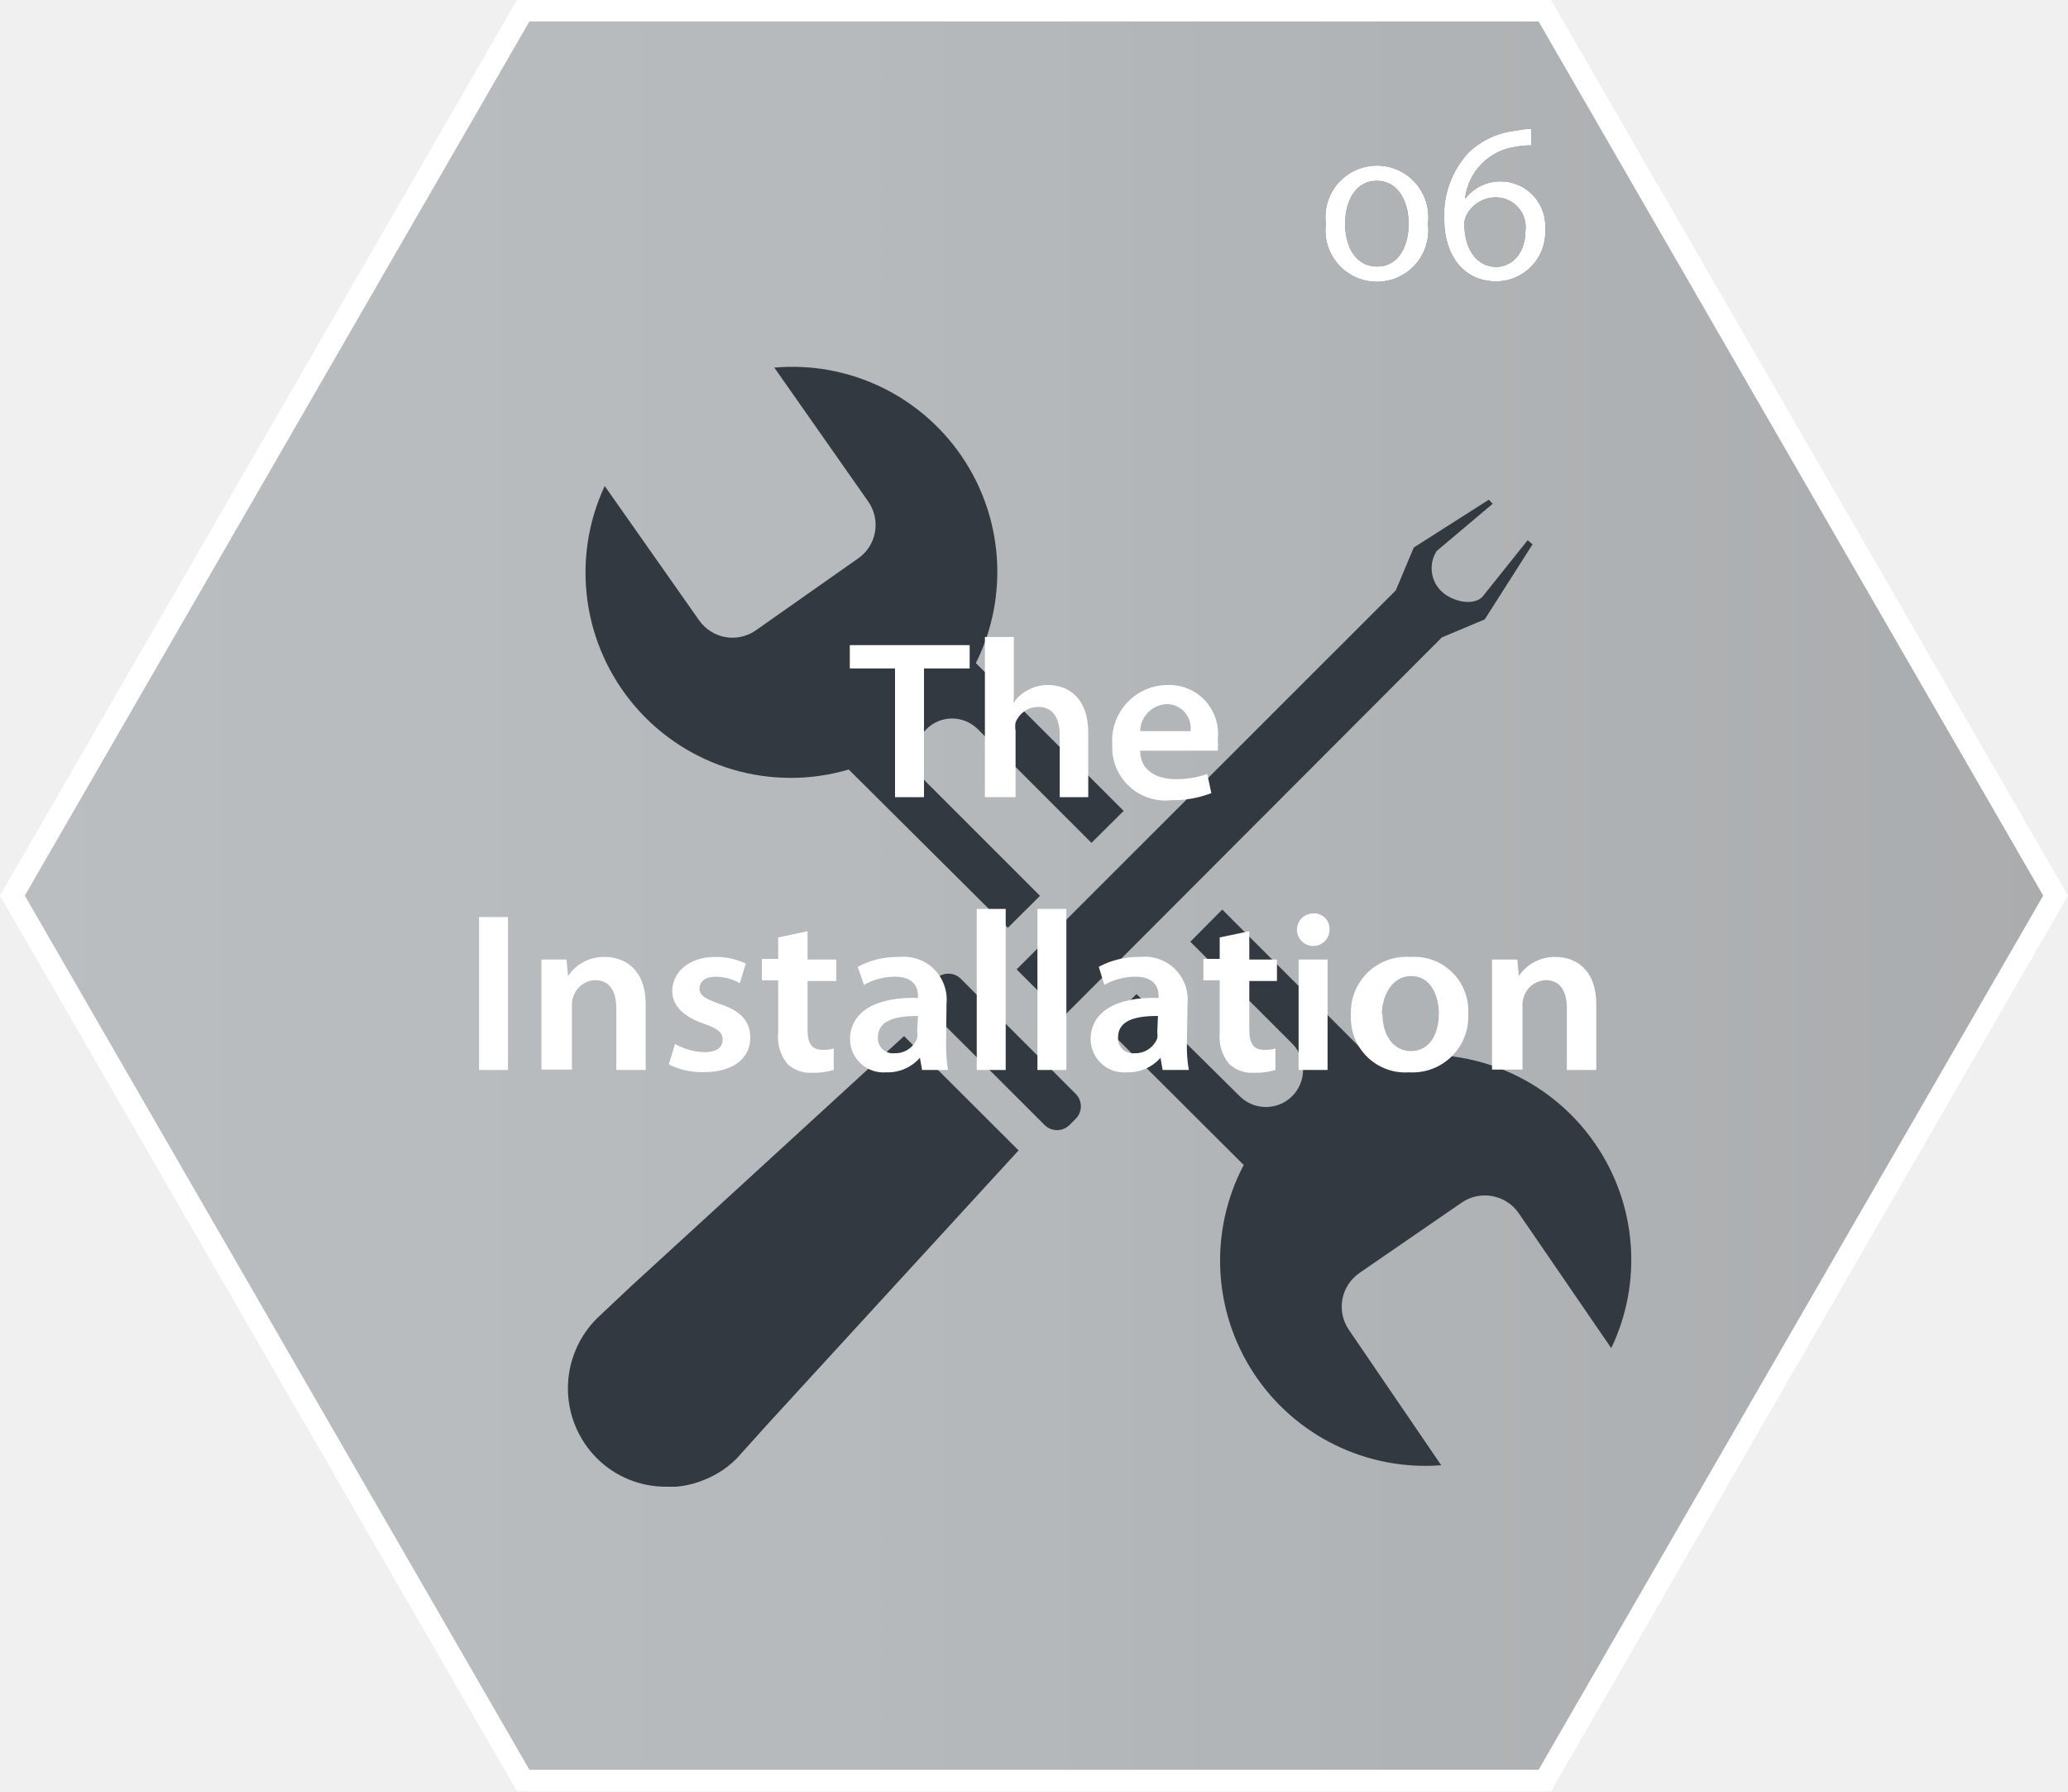
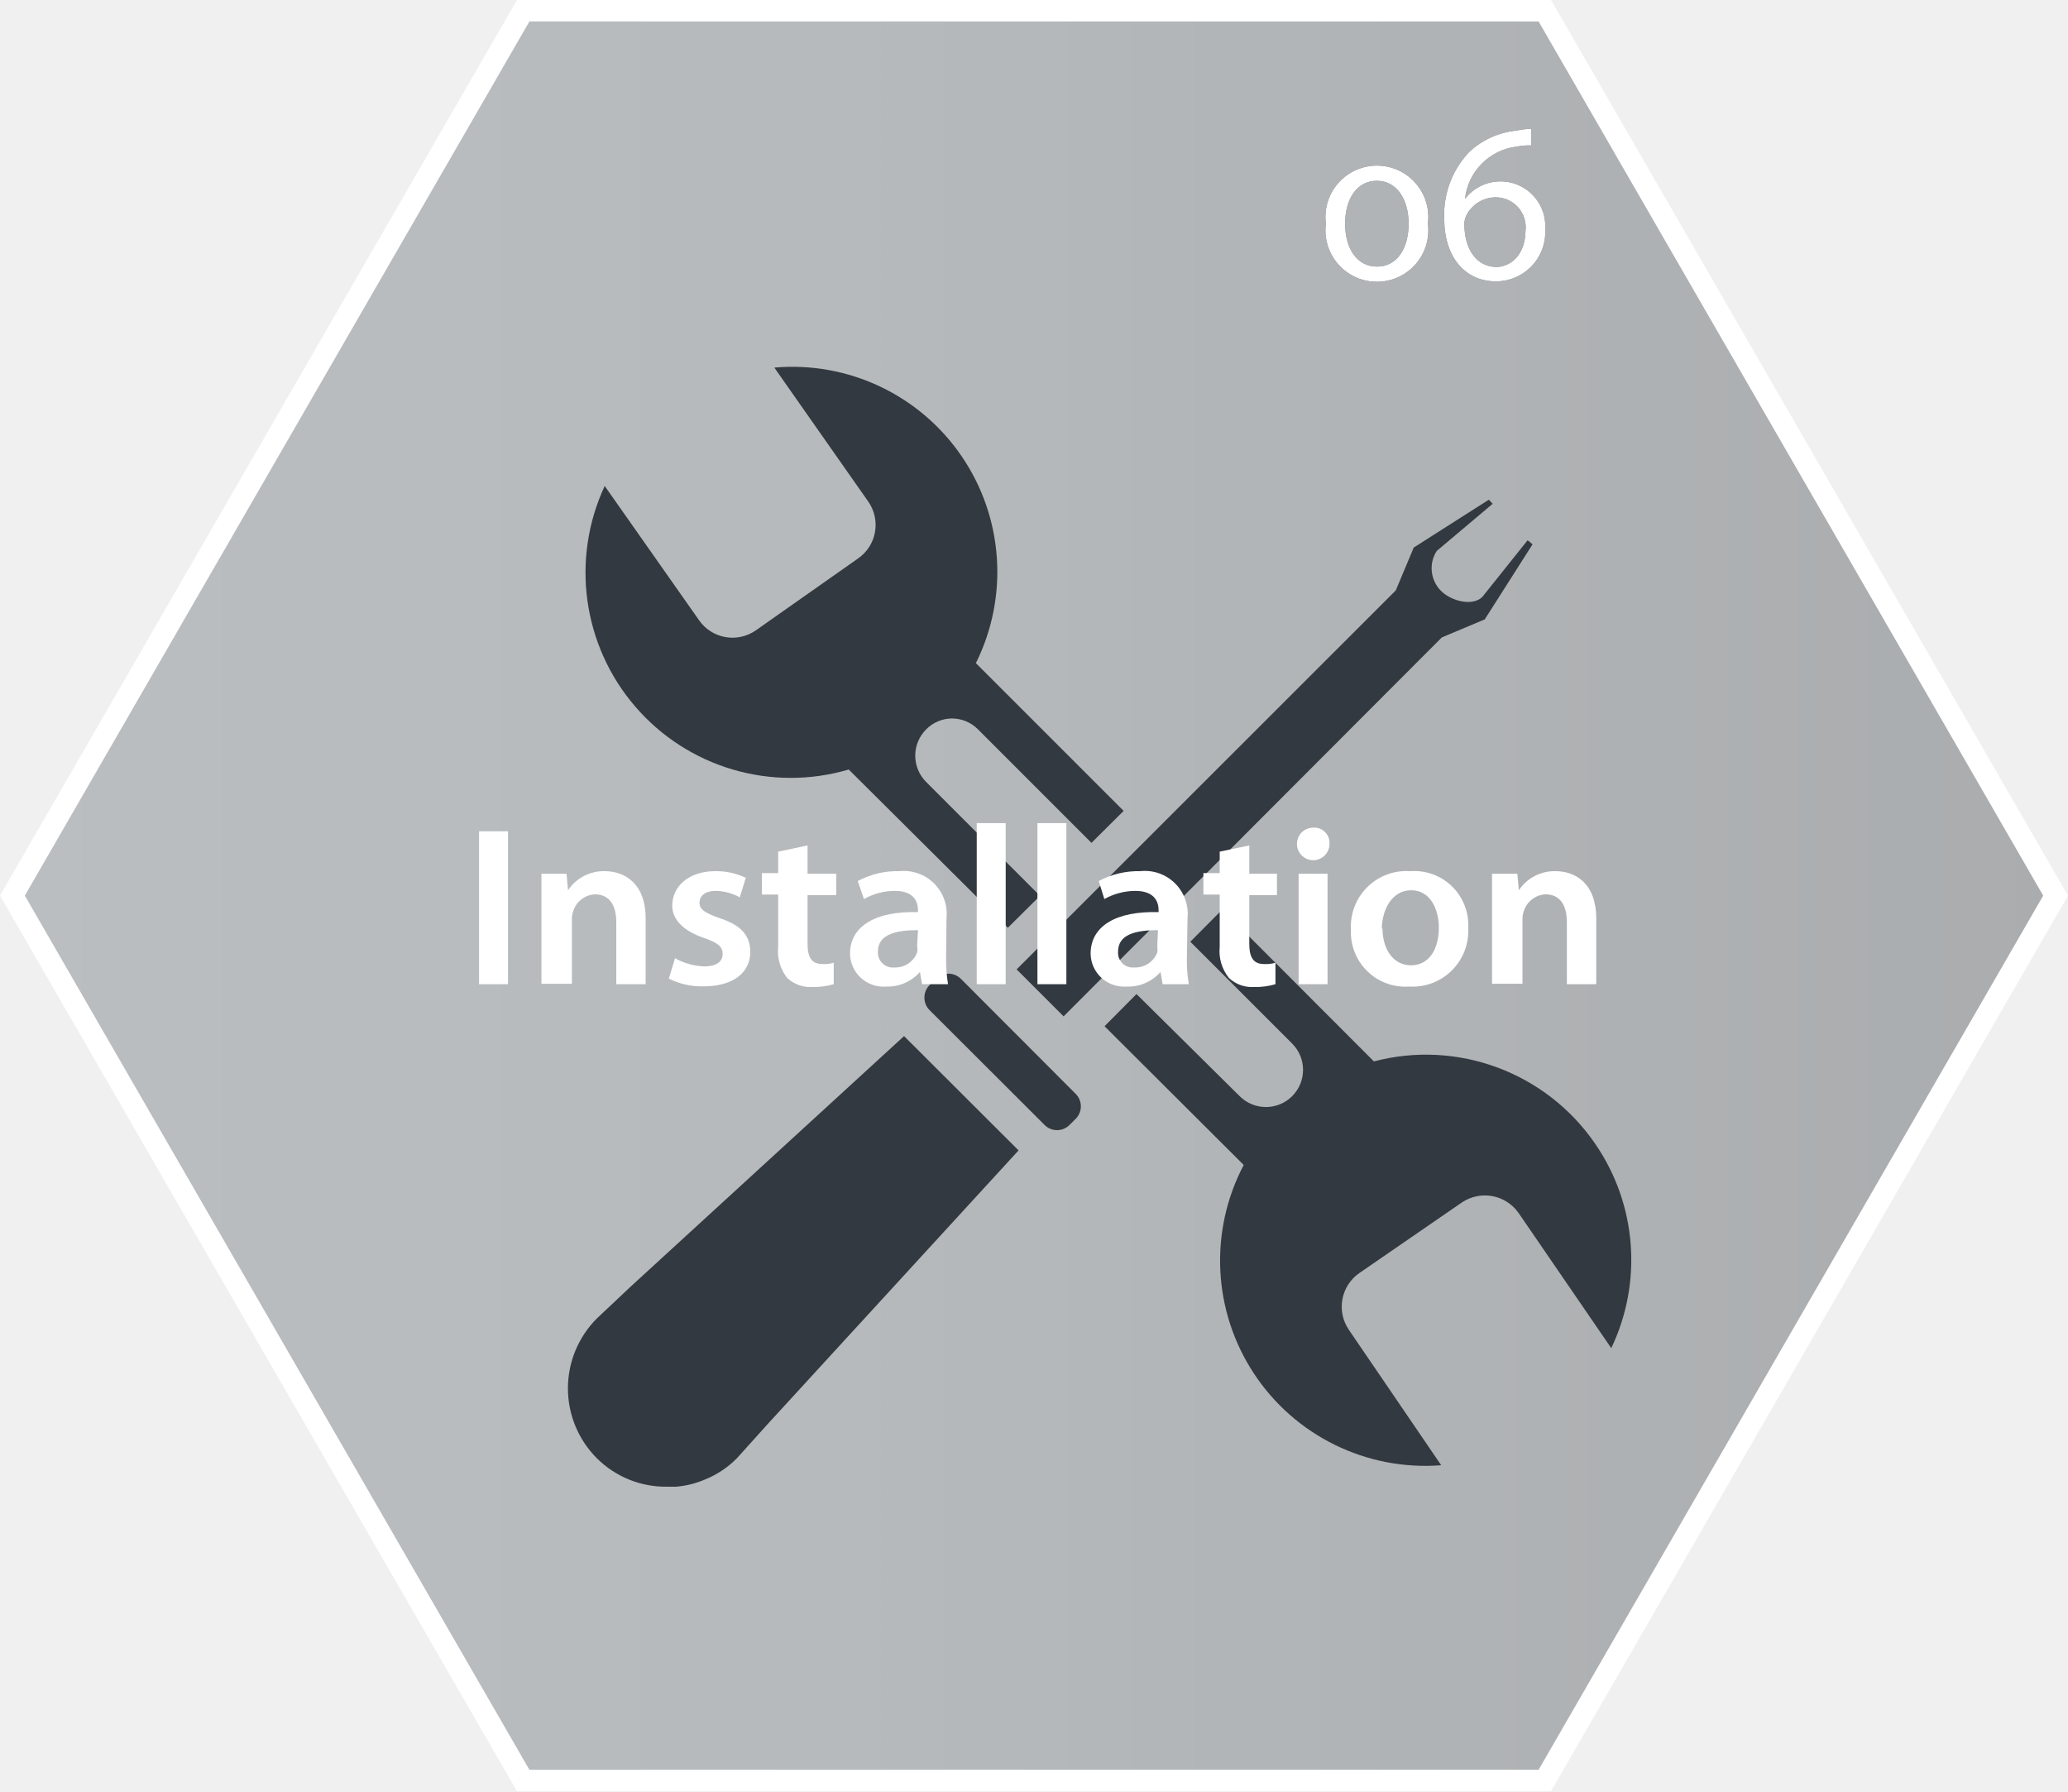
<svg xmlns="http://www.w3.org/2000/svg" viewBox="0 0 96.44 83.52">
  <defs>
    <style>.cls-1,.cls-3{stroke:#fff;stroke-miterlimit:10;}.cls-1{fill:url(#linear-gradient);}.cls-2{fill:#393e46;}.cls-3{fill:#222a31;opacity:0.3;}.cls-4{fill:#fff;}</style>
    <linearGradient id="linear-gradient" x1="0.58" y1="41.76" x2="95.86" y2="41.76" gradientUnits="userSpaceOnUse">
      <stop offset="0" stop-color="#fbfcfc" />
      <stop offset="0.41" stop-color="#f5f6f6" />
      <stop offset="0.96" stop-color="#e5e4e4" />
      <stop offset="1" stop-color="#e4e3e3" />
    </linearGradient>
  </defs>
  <g id="Layer_2" data-name="Layer 2">
    <g id="_05_buttons" data-name="05 buttons">
      <polygon class="cls-1" points="24.4 83.02 0.58 41.76 24.4 0.5 72.04 0.5 95.86 41.76 72.04 83.02 24.4 83.02" />
      <path class="cls-2" d="M61.83,10.43a2.4,2.4,0,1,1,4.76,0,2.4,2.4,0,1,1-4.76,0Zm3.86,0c0-1.13-.55-2-1.48-2s-1.48.84-1.48,2,.55,2,1.49,2S65.69,11.57,65.69,10.43Z" />
      <path class="cls-2" d="M71.41,6.78a3,3,0,0,0-.7.06,2.75,2.75,0,0,0-2.39,2.43h0a2.09,2.09,0,0,1,3.74,1.42,2.3,2.3,0,0,1-2.29,2.43c-1.46,0-2.42-1.14-2.42-2.93a4.26,4.26,0,0,1,1.16-3.1,3.77,3.77,0,0,1,2.2-1A4.8,4.8,0,0,1,71.41,6Zm-.27,4a1.4,1.4,0,0,0-1.41-1.58,1.55,1.55,0,0,0-1.35.85.91.91,0,0,0-.09.4c0,1.13.54,2,1.52,2C70.6,12.4,71.14,11.73,71.14,10.75Z" />
      <path class="cls-2" d="M74.39,53.33a9.57,9.57,0,0,0-10.32-3.84L57,42.41l-1.49,1.5,4.75,4.75a1.73,1.73,0,1,1-2.45,2.45L53,46.35l-1.49,1.5L58,54.32a9.57,9.57,0,0,0,9.21,14L62.9,62a1.91,1.91,0,0,1,.49-2.64l4.78-3.29a1.92,1.92,0,0,1,2.65.49l4.32,6.3A9.54,9.54,0,0,0,74.39,53.33Zm-30-19.83A1.71,1.71,0,0,1,45.6,34l5.3,5.3,1.5-1.49-6.89-6.89a9.56,9.56,0,0,0-9.4-13.78L40.5,23.4A1.9,1.9,0,0,1,40,26.05l-4.75,3.34a1.9,1.9,0,0,1-2.65-.47l-4.4-6.26A9.57,9.57,0,0,0,39.58,35.88L47,43.26l1.5-1.49-5.31-5.31a1.73,1.73,0,0,1,0-2.45A1.7,1.7,0,0,1,44.37,33.5Z" />
      <path class="cls-2" d="M49.88,52.45a.82.82,0,0,1-1.17,0L43.35,47.1a.83.83,0,0,1,0-1.17l.29-.29a.83.83,0,0,1,1.17,0L50.16,51a.82.82,0,0,1,0,1.17Z" />
      <path class="cls-2" d="M47.5,53.64,35.8,66.4,34.36,68a4.44,4.44,0,0,1-1.52,1,4.34,4.34,0,0,1-1.3.32l-.44,0A4.54,4.54,0,0,1,27.84,68a4.61,4.61,0,0,1,0-6.53L29.4,60,42.16,48.31Z" />
      <path class="cls-2" d="M71.47,25.38l-2.23,3.5-2,.84L49.6,47.39,47.41,45.2,65.09,27.53l.84-2,3.5-2.23.18.19L67,25.69a1.49,1.49,0,0,0,.21,1.87c.46.46,1.46.73,1.92.27l2.11-2.64Z" />
    </g>
    <g id="_05_moused_over_buttons" data-name="05 moused over buttons">
      <polygon class="cls-3" points="24.4 83.02 0.58 41.76 24.4 0.5 72.04 0.5 95.86 41.76 72.04 83.02 24.4 83.02" />
      <path class="cls-4" d="M61.83,10.43a2.4,2.4,0,1,1,4.76,0,2.4,2.4,0,1,1-4.76,0Zm3.86,0c0-1.13-.55-2-1.48-2s-1.48.84-1.48,2,.55,2,1.49,2S65.69,11.57,65.69,10.43Z" />
      <path class="cls-4" d="M71.41,6.78a3,3,0,0,0-.7.06,2.75,2.75,0,0,0-2.39,2.43h0a2.09,2.09,0,0,1,3.74,1.42,2.3,2.3,0,0,1-2.29,2.43c-1.46,0-2.42-1.14-2.42-2.93a4.26,4.26,0,0,1,1.16-3.1,3.77,3.77,0,0,1,2.2-1A4.8,4.8,0,0,1,71.41,6Zm-.27,4a1.4,1.4,0,0,0-1.41-1.58,1.55,1.55,0,0,0-1.35.85.91.91,0,0,0-.09.4c0,1.13.54,2,1.52,2C70.6,12.4,71.14,11.73,71.14,10.75Z" />
-       <path class="cls-4" d="M41.74,31.17H39.63V30.08h5.59v1.09H43.09v6H41.74Z" />
-       <path class="cls-4" d="M45.93,29.7h1.35v3.05h0a1.73,1.73,0,0,1,.67-.58,1.91,1.91,0,0,1,.93-.23c.92,0,1.87.58,1.87,2.23v3H49.42v-2.9c0-.74-.29-1.31-1-1.31a1.14,1.14,0,0,0-1.06.73,1.19,1.19,0,0,0,0,.39v3.09H45.93Z" />
-       <path class="cls-4" d="M53.17,35c0,.93.78,1.33,1.64,1.33a4.42,4.42,0,0,0,1.49-.24l.19.89a4.92,4.92,0,0,1-1.86.33,2.48,2.48,0,0,1-2.76-2.6,2.59,2.59,0,0,1,2.61-2.77,2.27,2.27,0,0,1,2.31,2.51,3.45,3.45,0,0,1,0,.55Zm2.35-.91a1.12,1.12,0,0,0-1.11-1.26,1.29,1.29,0,0,0-1.24,1.26Z" />
-       <path class="cls-4" d="M23.69,42.76v7.13H22.34V42.76Z" />
-       <path class="cls-4" d="M25.25,46.27c0-.59,0-1.09,0-1.53h1.17l.07.77h0a2,2,0,0,1,1.71-.89c.94,0,1.91.58,1.91,2.21v3.06H28.74V47c0-.74-.28-1.3-1-1.3a1.12,1.12,0,0,0-1,.76,1.07,1.07,0,0,0-.07.41v3H25.25Z" />
-       <path class="cls-4" d="M31.48,48.68a3,3,0,0,0,1.36.38c.6,0,.86-.24.86-.58s-.22-.52-.88-.75c-1-.34-1.47-.89-1.47-1.5,0-.91.78-1.61,2-1.61a3.19,3.19,0,0,1,1.43.31l-.28.91a2.39,2.39,0,0,0-1.13-.3c-.48,0-.75.23-.75.55s.26.48.94.72c1,.33,1.42.8,1.43,1.57,0,.94-.76,1.61-2.18,1.61a3.41,3.41,0,0,1-1.62-.36Z" />
-       <path class="cls-4" d="M37.66,43.42v1.32H39v1H37.66V48c0,.63.18.95.7.95a1.51,1.51,0,0,0,.52-.06l0,1a3.25,3.25,0,0,1-1,.13,1.57,1.57,0,0,1-1.17-.42,2,2,0,0,1-.42-1.45V45.71h-.76v-1h.76v-1Z" />
-       <path class="cls-4" d="M44.12,48.65a7.24,7.24,0,0,0,.09,1.24H43l-.1-.57h0a2,2,0,0,1-1.58.68,1.56,1.56,0,0,1-1.68-1.53c0-1.29,1.2-2,3.17-1.94v-.09c0-.34-.14-.9-1.08-.9a2.93,2.93,0,0,0-1.44.38L40,45.08a3.91,3.91,0,0,1,1.94-.46,2,2,0,0,1,2.2,2.18Zm-1.31-1.28c-1,0-1.87.18-1.87,1a.7.7,0,0,0,.77.74,1.09,1.09,0,0,0,1.06-.7.75.75,0,0,0,0-.29Z" />
-       <path class="cls-4" d="M45.55,42.38H46.9v7.51H45.55Z" />
-       <path class="cls-4" d="M48.38,42.38h1.35v7.51H48.38Z" />
-       <path class="cls-4" d="M55.35,48.65a6.35,6.35,0,0,0,.09,1.24H54.22l-.1-.57h0a2,2,0,0,1-1.58.68,1.56,1.56,0,0,1-1.68-1.53c0-1.29,1.19-2,3.17-1.94v-.09c0-.34-.14-.9-1.09-.9a3,3,0,0,0-1.44.38l-.26-.84a3.9,3.9,0,0,1,1.93-.46,2,2,0,0,1,2.21,2.18ZM54,47.37c-1,0-1.86.18-1.86,1a.69.69,0,0,0,.76.74,1.1,1.1,0,0,0,1.07-.7,1,1,0,0,0,0-.29Z" />
-       <path class="cls-4" d="M58.26,43.42v1.32h1.29v1H58.26V48c0,.63.18.95.69.95a1.54,1.54,0,0,0,.53-.06l0,1a3.17,3.17,0,0,1-1,.13,1.56,1.56,0,0,1-1.17-.42,2,2,0,0,1-.43-1.45V45.71h-.76v-1h.76v-1Z" />
-       <path class="cls-4" d="M62,43.3a.76.76,0,1,1-.76-.71A.71.71,0,0,1,62,43.3Zm-1.44,6.59V44.74h1.35v5.15Z" />
-       <path class="cls-4" d="M68.47,47.27A2.6,2.6,0,0,1,65.72,50,2.54,2.54,0,0,1,63,47.35a2.59,2.59,0,0,1,2.77-2.73A2.52,2.52,0,0,1,68.47,47.27Zm-4,0c0,1,.51,1.74,1.33,1.74s1.3-.72,1.3-1.76c0-.81-.37-1.74-1.29-1.74S64.44,46.46,64.44,47.32Z" />
-       <path class="cls-4" d="M69.58,46.27c0-.59,0-1.09,0-1.53h1.18l.07.77h0a2,2,0,0,1,1.71-.89c.94,0,1.9.58,1.9,2.21v3.06H73.07V47c0-.74-.28-1.3-1-1.3a1.12,1.12,0,0,0-1,.76,1.07,1.07,0,0,0-.07.41v3H69.58Z" />
+       <path class="cls-4" d="M23.69,38.76v7.13H22.34V38.76Z" />
+       <path class="cls-4" d="M25.25,42.27c0-.59,0-1.09,0-1.53h1.17l.07.77h0a2,2,0,0,1,1.71-.89c.94,0,1.91.58,1.91,2.21v3.06H28.74V43c0-.74-.28-1.3-1-1.3a1.12,1.12,0,0,0-1,.76,1.07,1.07,0,0,0-.07.41v3H25.25Z" />
+       <path class="cls-4" d="M31.48,44.68a3,3,0,0,0,1.36.38c.6,0,.86-.24.86-.58s-.22-.52-.88-.75c-1-.34-1.47-.89-1.47-1.5,0-.91.78-1.61,2-1.61a3.19,3.19,0,0,1,1.43.31l-.28.91a2.39,2.39,0,0,0-1.13-.3c-.48,0-.75.23-.75.55s.26.48.94.72c1,.33,1.42.8,1.43,1.57,0,.94-.76,1.61-2.18,1.61a3.41,3.41,0,0,1-1.62-.36Z" />
+       <path class="cls-4" d="M37.66,39.42v1.32H39v1H37.66V44c0,.63.18.95.7.95a1.51,1.51,0,0,0,.52-.06l0,1a3.25,3.25,0,0,1-1,.13,1.57,1.57,0,0,1-1.17-.42,2,2,0,0,1-.42-1.45V41.71h-.76v-1h.76v-1Z" />
+       <path class="cls-4" d="M44.12,44.65a7.24,7.24,0,0,0,.09,1.24H43l-.1-.57h0a2,2,0,0,1-1.58.68,1.56,1.56,0,0,1-1.68-1.53c0-1.29,1.2-2,3.17-1.94v-.09c0-.34-.14-.9-1.08-.9a2.93,2.93,0,0,0-1.44.38L40,41.08a3.91,3.91,0,0,1,1.94-.46,2,2,0,0,1,2.2,2.18Zm-1.31-1.28c-1,0-1.87.18-1.87,1a.7.7,0,0,0,.77.74,1.09,1.09,0,0,0,1.06-.7.75.75,0,0,0,0-.29Z" />
+       <path class="cls-4" d="M45.55,38.38H46.9v7.51H45.55Z" />
+       <path class="cls-4" d="M48.38,38.38h1.35v7.51H48.38Z" />
+       <path class="cls-4" d="M55.35,44.65a6.35,6.35,0,0,0,.09,1.24H54.22l-.1-.57h0a2,2,0,0,1-1.58.68,1.56,1.56,0,0,1-1.68-1.53c0-1.29,1.19-2,3.17-1.94v-.09c0-.34-.14-.9-1.09-.9a3,3,0,0,0-1.44.38l-.26-.84a3.9,3.9,0,0,1,1.93-.46,2,2,0,0,1,2.21,2.18ZM54,43.37c-1,0-1.86.18-1.86,1a.69.69,0,0,0,.76.74,1.1,1.1,0,0,0,1.07-.7,1,1,0,0,0,0-.29Z" />
+       <path class="cls-4" d="M58.26,39.42v1.32h1.29v1H58.26V44c0,.63.18.95.69.95a1.54,1.54,0,0,0,.53-.06l0,1a3.17,3.17,0,0,1-1,.13,1.56,1.56,0,0,1-1.17-.42,2,2,0,0,1-.43-1.45V41.71h-.76v-1h.76v-1Z" />
+       <path class="cls-4" d="M62,39.3a.76.76,0,1,1-.76-.71A.71.71,0,0,1,62,39.3Zm-1.44,6.59V40.74h1.35v5.15Z" />
+       <path class="cls-4" d="M68.47,43.27A2.6,2.6,0,0,1,65.72,46,2.54,2.54,0,0,1,63,43.35a2.59,2.59,0,0,1,2.77-2.73A2.52,2.52,0,0,1,68.47,43.27Zm-4,0c0,1,.51,1.74,1.33,1.74s1.3-.72,1.3-1.76c0-.81-.37-1.74-1.29-1.74S64.44,42.46,64.44,43.32Z" />
+       <path class="cls-4" d="M69.58,42.27c0-.59,0-1.09,0-1.53h1.18l.07.77h0a2,2,0,0,1,1.71-.89c.94,0,1.9.58,1.9,2.21v3.06H73.07V43c0-.74-.28-1.3-1-1.3a1.12,1.12,0,0,0-1,.76,1.07,1.07,0,0,0-.07.41v3H69.58Z" />
    </g>
  </g>
</svg>
